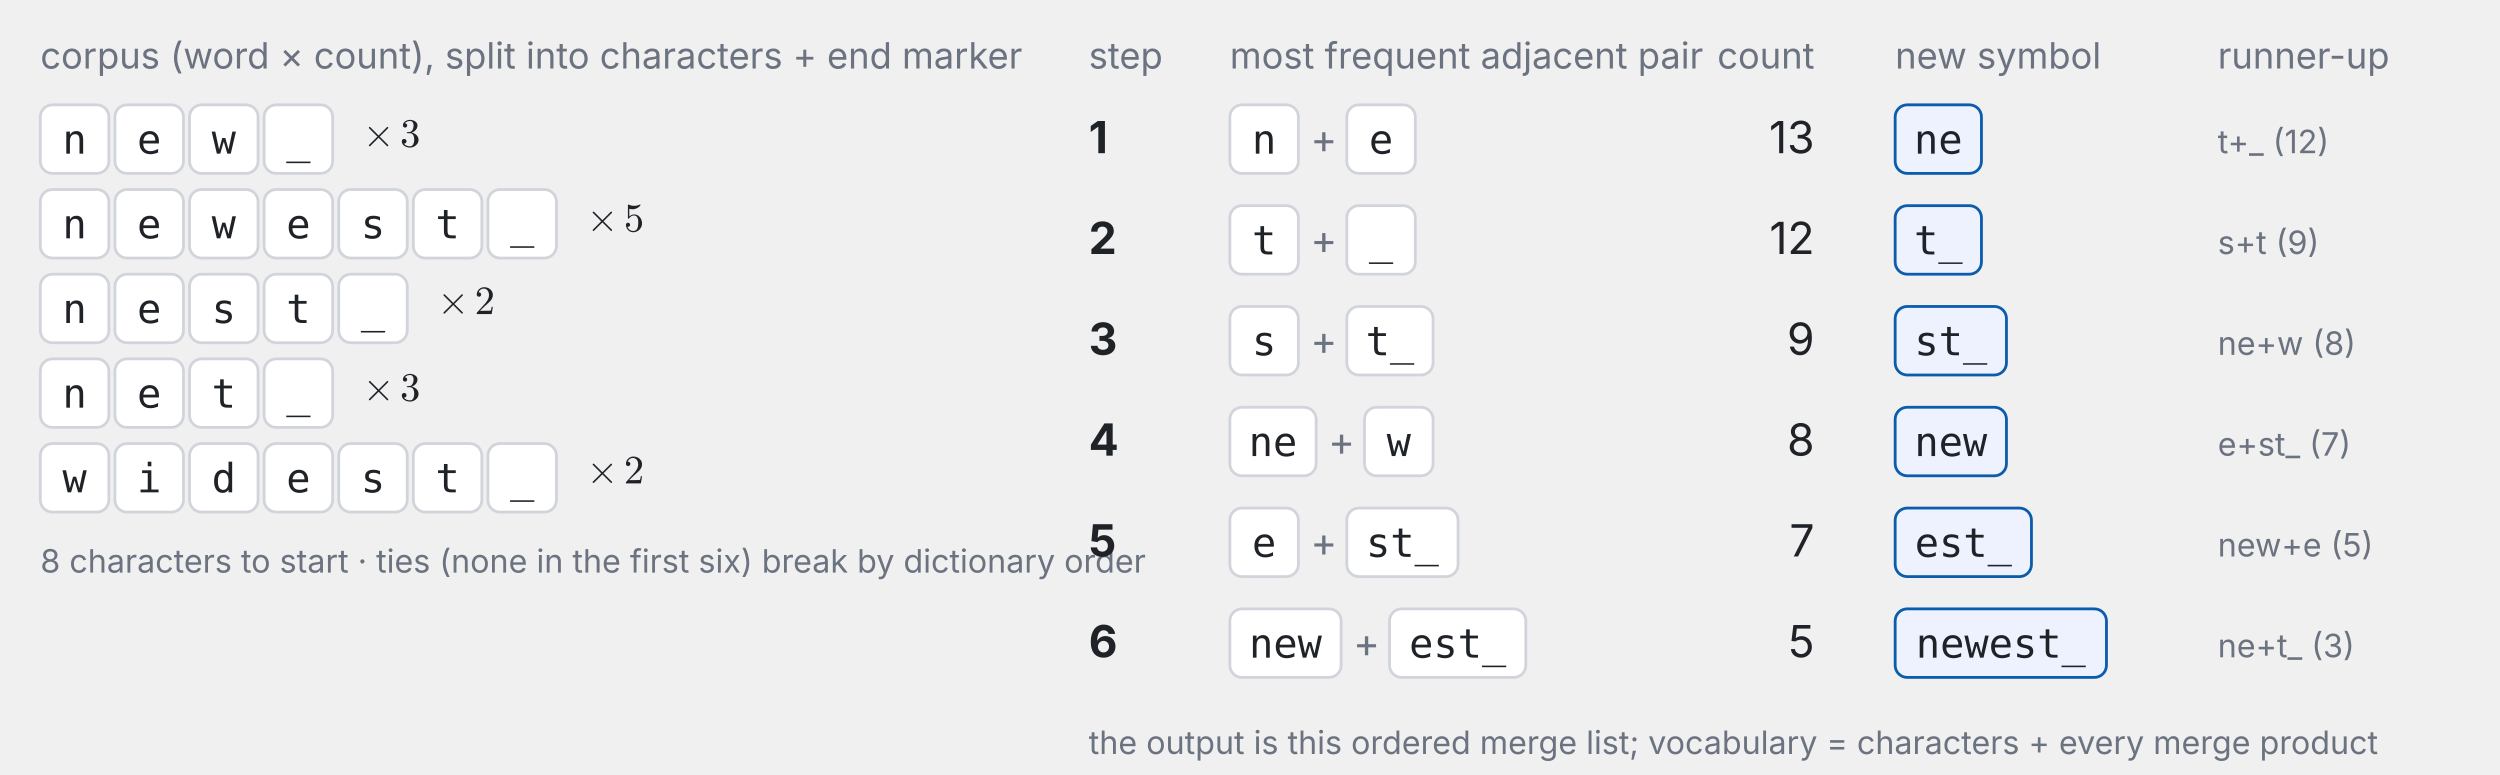
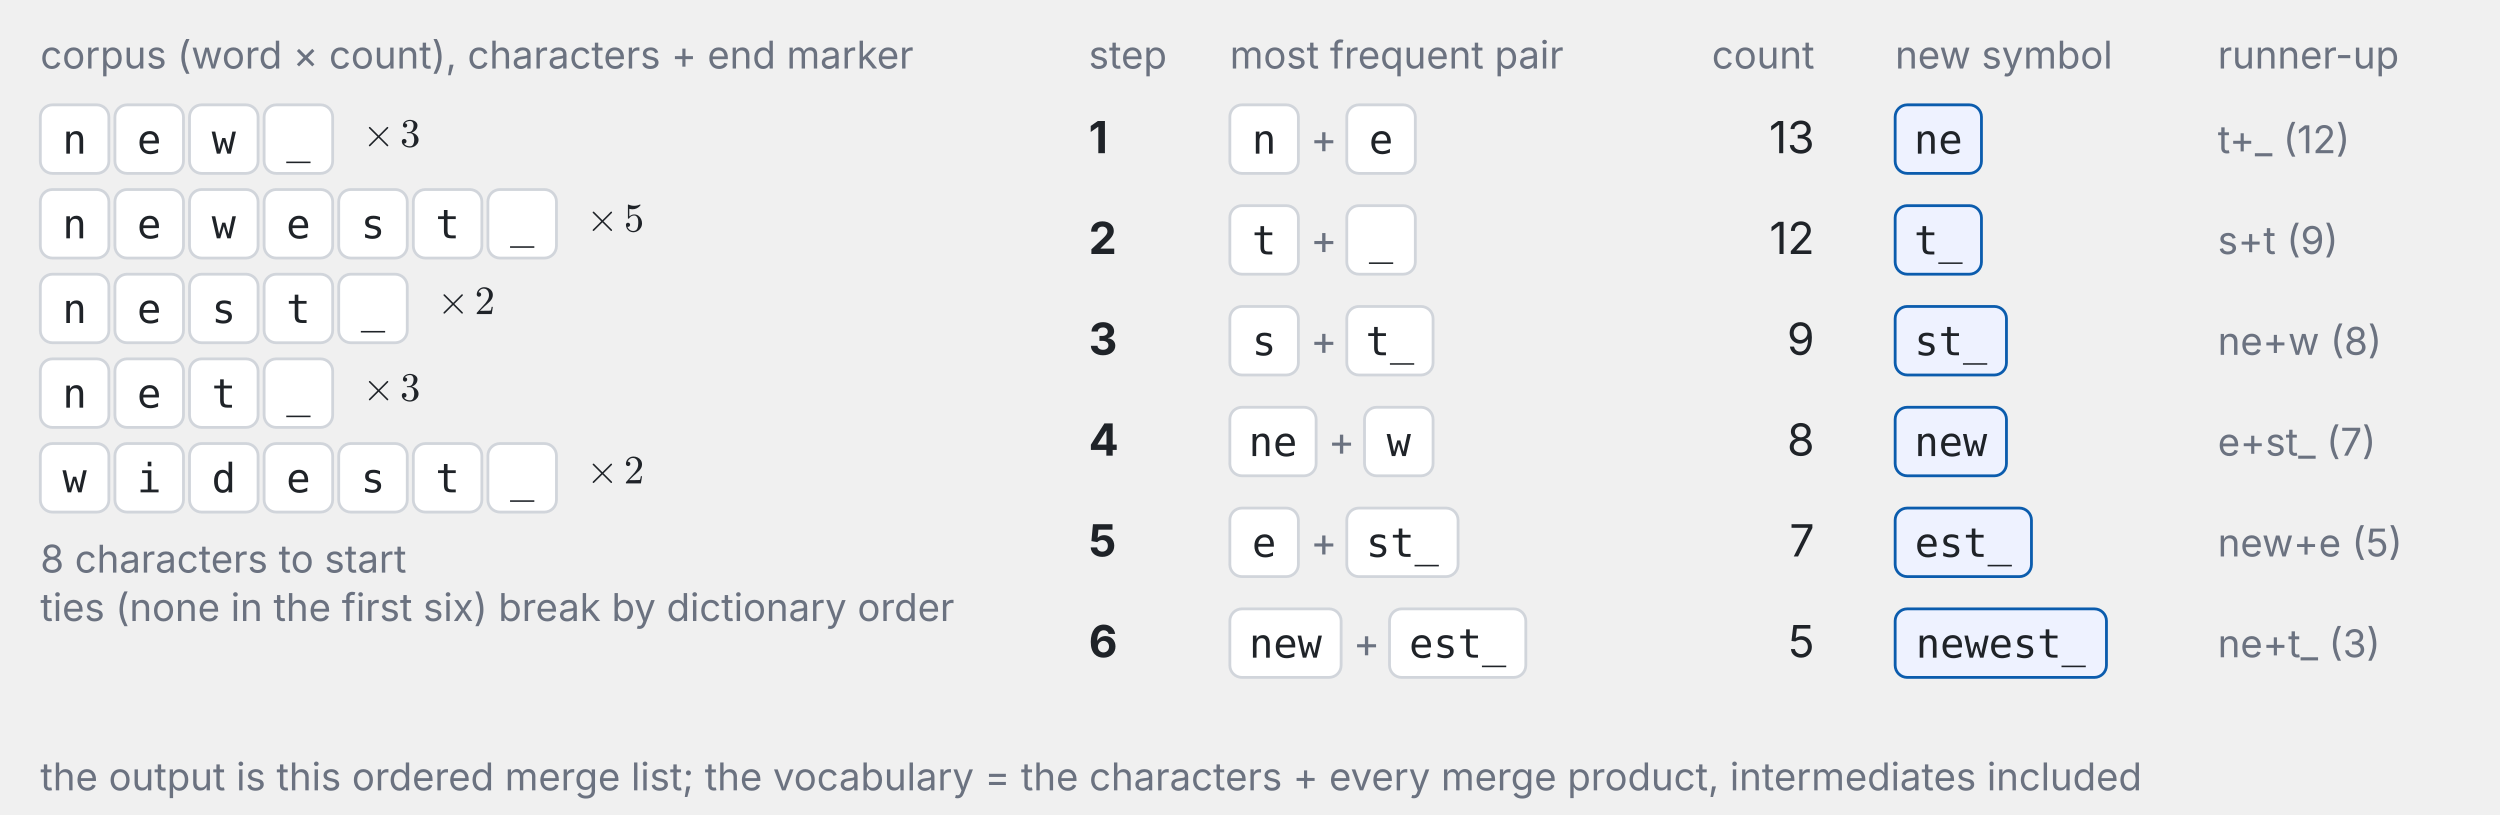
- <svg xmlns="http://www.w3.org/2000/svg" xmlns:xlink="http://www.w3.org/1999/xlink" viewBox="0 0 1240 384" width="100%" font-family="-apple-system,BlinkMacSystemFont,Segoe UI,Helvetica Neue,PingFang TC,Noto Sans TC,sans-serif">
+ <svg xmlns="http://www.w3.org/2000/svg" xmlns:xlink="http://www.w3.org/1999/xlink" viewBox="0 0 1240 404" width="100%" font-family="-apple-system,BlinkMacSystemFont,Segoe UI,Helvetica Neue,PingFang TC,Noto Sans TC,sans-serif">
  <defs>
    <marker id="ah-merges" viewBox="0 0 10 10" refX="9" refY="5" markerWidth="7" markerHeight="7" orient="auto-start-reverse">
      <path d="M0,0 L10,5 L0,10 z" fill="#6b7280" />
    </marker>
  </defs>
-   <text x="20" y="34" font-size="18" fill="#6b7280" text-anchor="start" font-weight="400">corpus (word × count), split into characters + end marker</text>
+   <text x="20" y="34" font-size="19" fill="#6b7280" text-anchor="start" font-weight="400">corpus (word × count), characters + end marker</text>
  <rect x="20" y="52" width="34" height="34" rx="6" fill="#fff" stroke="#d1d5db" stroke-width="1.4" />
  <text x="37" y="76.2" font-size="20" fill="#1f2328" text-anchor="middle" font-weight="400" font-family="SF Mono,Menlo,Consolas,monospace">n</text>
  <rect x="57" y="52" width="34" height="34" rx="6" fill="#fff" stroke="#d1d5db" stroke-width="1.4" />
  <text x="74" y="76.2" font-size="20" fill="#1f2328" text-anchor="middle" font-weight="400" font-family="SF Mono,Menlo,Consolas,monospace">e</text>
  <rect x="94" y="52" width="34" height="34" rx="6" fill="#fff" stroke="#d1d5db" stroke-width="1.4" />
  <text x="111" y="76.2" font-size="20" fill="#1f2328" text-anchor="middle" font-weight="400" font-family="SF Mono,Menlo,Consolas,monospace">w</text>
  <rect x="131" y="52" width="34" height="34" rx="6" fill="#fff" stroke="#d1d5db" stroke-width="1.4" />
  <text x="148" y="76.2" font-size="20" fill="#1f2328" text-anchor="middle" font-weight="400" font-family="SF Mono,Menlo,Consolas,monospace">_</text>
  <svg x="180" y="57.644" width="28.6" height="19.356" viewBox="0 0 28.6 19.356">
    <defs>
      <style type="text/css">*{stroke-linejoin: round; stroke-linecap: butt}</style>
    </defs>
    <g id="t5-figure_1">
      <g id="t5-patch_1">
        <path d="M 0 19.356  L 28.6 19.356  L 28.6 0  L 0 0  L 0 19.356  z " style="fill: none" />
      </g>
      <g id="t5-text_1">
        <g style="fill: #1f2328" transform="translate(0 15.19688) scale(0.2 -0.2)">
          <defs>
            <path id="t5-Cmsy10-a3" d="M 941 184  Q 941 234 972 275  L 2303 1600  L 972 2931  Q 941 2963 941 3016  Q 941 3063 978 3103  Q 1016 3144 1069 3144  Q 1113 3144 1166 3103  L 2491 1778  L 3809 3103  Q 3863 3144 3903 3144  Q 3956 3144 3993 3106  Q 4031 3069 4031 3016  Q 4031 2963 4000 2931  L 2669 1600  L 4000 275  Q 4031 234 4031 184  Q 4031 131 3993 93  Q 3956 56 3903 56  Q 3856 56 3809 103  L 2491 1422  L 1166 103  Q 1119 56 1069 56  Q 1016 56 978 97  Q 941 138 941 184  z " transform="scale(0.015625)" />
            <path id="t5-Cmr10-33" d="M 609 494  Q 759 275 1012 169  Q 1266 63 1556 63  Q 1928 63 2084 380  Q 2241 697 2241 1100  Q 2241 1281 2208 1462  Q 2175 1644 2097 1800  Q 2019 1956 1883 2050  Q 1747 2144 1550 2144  L 1125 2144  Q 1069 2144 1069 2203  L 1069 2259  Q 1069 2309 1125 2309  L 1478 2338  Q 1703 2338 1851 2506  Q 2000 2675 2069 2917  Q 2138 3159 2138 3378  Q 2138 3684 1994 3881  Q 1850 4078 1556 4078  Q 1313 4078 1091 3986  Q 869 3894 738 3706  Q 750 3709 759 3711  Q 769 3713 781 3713  Q 925 3713 1022 3613  Q 1119 3513 1119 3372  Q 1119 3234 1022 3134  Q 925 3034 781 3034  Q 641 3034 541 3134  Q 441 3234 441 3372  Q 441 3647 606 3850  Q 772 4053 1033 4158  Q 1294 4263 1556 4263  Q 1750 4263 1965 4205  Q 2181 4147 2356 4039  Q 2531 3931 2642 3762  Q 2753 3594 2753 3378  Q 2753 3109 2633 2881  Q 2513 2653 2303 2487  Q 2094 2322 1844 2241  Q 2122 2188 2372 2031  Q 2622 1875 2773 1631  Q 2925 1388 2925 1106  Q 2925 753 2731 467  Q 2538 181 2222 20  Q 1906 -141 1556 -141  Q 1256 -141 954 -26  Q 653 88 461 316  Q 269 544 269 863  Q 269 1022 375 1128  Q 481 1234 641 1234  Q 744 1234 830 1186  Q 916 1138 964 1050  Q 1013 963 1013 863  Q 1013 706 903 600  Q 794 494 641 494  L 609 494  z " transform="scale(0.015625)" />
          </defs>
          <use xlink:href="#t5-Cmsy10-a3" transform="translate(0 0.390625)" />
          <use xlink:href="#t5-Cmr10-33" transform="translate(92.318 0.390625)" />
        </g>
      </g>
    </g>
  </svg>
  <rect x="20" y="94" width="34" height="34" rx="6" fill="#fff" stroke="#d1d5db" stroke-width="1.4" />
  <text x="37" y="118.2" font-size="20" fill="#1f2328" text-anchor="middle" font-weight="400" font-family="SF Mono,Menlo,Consolas,monospace">n</text>
  <rect x="57" y="94" width="34" height="34" rx="6" fill="#fff" stroke="#d1d5db" stroke-width="1.4" />
  <text x="74" y="118.2" font-size="20" fill="#1f2328" text-anchor="middle" font-weight="400" font-family="SF Mono,Menlo,Consolas,monospace">e</text>
  <rect x="94" y="94" width="34" height="34" rx="6" fill="#fff" stroke="#d1d5db" stroke-width="1.4" />
  <text x="111" y="118.2" font-size="20" fill="#1f2328" text-anchor="middle" font-weight="400" font-family="SF Mono,Menlo,Consolas,monospace">w</text>
  <rect x="131" y="94" width="34" height="34" rx="6" fill="#fff" stroke="#d1d5db" stroke-width="1.4" />
  <text x="148" y="118.2" font-size="20" fill="#1f2328" text-anchor="middle" font-weight="400" font-family="SF Mono,Menlo,Consolas,monospace">e</text>
  <rect x="168" y="94" width="34" height="34" rx="6" fill="#fff" stroke="#d1d5db" stroke-width="1.4" />
  <text x="185" y="118.2" font-size="20" fill="#1f2328" text-anchor="middle" font-weight="400" font-family="SF Mono,Menlo,Consolas,monospace">s</text>
  <rect x="205" y="94" width="34" height="34" rx="6" fill="#fff" stroke="#d1d5db" stroke-width="1.4" />
  <text x="222" y="118.2" font-size="20" fill="#1f2328" text-anchor="middle" font-weight="400" font-family="SF Mono,Menlo,Consolas,monospace">t</text>
  <rect x="242" y="94" width="34" height="34" rx="6" fill="#fff" stroke="#d1d5db" stroke-width="1.4" />
  <text x="259" y="118.2" font-size="20" fill="#1f2328" text-anchor="middle" font-weight="400" font-family="SF Mono,Menlo,Consolas,monospace">_</text>
  <svg x="291" y="99.644" width="28.6" height="19.356" viewBox="0 0 28.6 19.356">
    <defs>
      <style type="text/css">*{stroke-linejoin: round; stroke-linecap: butt}</style>
    </defs>
    <g id="t6-figure_1">
      <g id="t6-patch_1">
        <path d="M 0 19.356  L 28.6 19.356  L 28.6 0  L 0 0  L 0 19.356  z " style="fill: none" />
      </g>
      <g id="t6-text_1">
        <g style="fill: #1f2328" transform="translate(0 15.19688) scale(0.2 -0.2)">
          <defs>
            <path id="t6-Cmsy10-a3" d="M 941 184  Q 941 234 972 275  L 2303 1600  L 972 2931  Q 941 2963 941 3016  Q 941 3063 978 3103  Q 1016 3144 1069 3144  Q 1113 3144 1166 3103  L 2491 1778  L 3809 3103  Q 3863 3144 3903 3144  Q 3956 3144 3993 3106  Q 4031 3069 4031 3016  Q 4031 2963 4000 2931  L 2669 1600  L 4000 275  Q 4031 234 4031 184  Q 4031 131 3993 93  Q 3956 56 3903 56  Q 3856 56 3809 103  L 2491 1422  L 1166 103  Q 1119 56 1069 56  Q 1016 56 978 97  Q 941 138 941 184  z " transform="scale(0.015625)" />
            <path id="t6-Cmr10-35" d="M 556 728  Q 622 541 758 387  Q 894 234 1080 148  Q 1266 63 1466 63  Q 1928 63 2103 422  Q 2278 781 2278 1294  Q 2278 1516 2270 1667  Q 2263 1819 2228 1959  Q 2169 2184 2020 2353  Q 1872 2522 1656 2522  Q 1441 2522 1286 2456  Q 1131 2391 1034 2303  Q 938 2216 863 2119  Q 788 2022 769 2016  L 697 2016  Q 681 2016 657 2036  Q 634 2056 634 2075  L 634 4213  Q 634 4228 654 4245  Q 675 4263 697 4263  L 716 4263  Q 1147 4056 1631 4056  Q 2106 4056 2547 4263  L 2566 4263  Q 2588 4263 2606 4247  Q 2625 4231 2625 4213  L 2625 4153  Q 2625 4122 2613 4122  Q 2394 3831 2064 3668  Q 1734 3506 1381 3506  Q 1125 3506 856 3578  L 856 2369  Q 1069 2541 1236 2614  Q 1403 2688 1663 2688  Q 2016 2688 2295 2484  Q 2575 2281 2725 1954  Q 2875 1628 2875 1288  Q 2875 903 2686 575  Q 2497 247 2172 53  Q 1847 -141 1466 -141  Q 1150 -141 886 21  Q 622 184 470 459  Q 319 734 319 1044  Q 319 1188 412 1278  Q 506 1369 647 1369  Q 788 1369 883 1276  Q 978 1184 978 1044  Q 978 906 883 811  Q 788 716 647 716  Q 625 716 597 720  Q 569 725 556 728  z " transform="scale(0.015625)" />
          </defs>
          <use xlink:href="#t6-Cmsy10-a3" transform="translate(0 0.390625)" />
          <use xlink:href="#t6-Cmr10-35" transform="translate(92.318 0.390625)" />
        </g>
      </g>
    </g>
  </svg>
  <rect x="20" y="136" width="34" height="34" rx="6" fill="#fff" stroke="#d1d5db" stroke-width="1.4" />
  <text x="37" y="160.2" font-size="20" fill="#1f2328" text-anchor="middle" font-weight="400" font-family="SF Mono,Menlo,Consolas,monospace">n</text>
  <rect x="57" y="136" width="34" height="34" rx="6" fill="#fff" stroke="#d1d5db" stroke-width="1.4" />
  <text x="74" y="160.2" font-size="20" fill="#1f2328" text-anchor="middle" font-weight="400" font-family="SF Mono,Menlo,Consolas,monospace">e</text>
  <rect x="94" y="136" width="34" height="34" rx="6" fill="#fff" stroke="#d1d5db" stroke-width="1.4" />
  <text x="111" y="160.2" font-size="20" fill="#1f2328" text-anchor="middle" font-weight="400" font-family="SF Mono,Menlo,Consolas,monospace">s</text>
  <rect x="131" y="136" width="34" height="34" rx="6" fill="#fff" stroke="#d1d5db" stroke-width="1.4" />
  <text x="148" y="160.2" font-size="20" fill="#1f2328" text-anchor="middle" font-weight="400" font-family="SF Mono,Menlo,Consolas,monospace">t</text>
  <rect x="168" y="136" width="34" height="34" rx="6" fill="#fff" stroke="#d1d5db" stroke-width="1.4" />
  <text x="185" y="160.2" font-size="20" fill="#1f2328" text-anchor="middle" font-weight="400" font-family="SF Mono,Menlo,Consolas,monospace">_</text>
  <svg x="217" y="140.644" width="28.6" height="19.356" viewBox="0 0 28.6 19.356">
    <defs>
      <style type="text/css">*{stroke-linejoin: round; stroke-linecap: butt}</style>
    </defs>
    <g id="t7-figure_1">
      <g id="t7-patch_1">
        <path d="M 0 19.356  L 28.6 19.356  L 28.6 0  L 0 0  L 0 19.356  z " style="fill: none" />
      </g>
      <g id="t7-text_1">
        <g style="fill: #1f2328" transform="translate(0 15.19688) scale(0.2 -0.2)">
          <defs>
            <path id="t7-Cmsy10-a3" d="M 941 184  Q 941 234 972 275  L 2303 1600  L 972 2931  Q 941 2963 941 3016  Q 941 3063 978 3103  Q 1016 3144 1069 3144  Q 1113 3144 1166 3103  L 2491 1778  L 3809 3103  Q 3863 3144 3903 3144  Q 3956 3144 3993 3106  Q 4031 3069 4031 3016  Q 4031 2963 4000 2931  L 2669 1600  L 4000 275  Q 4031 234 4031 184  Q 4031 131 3993 93  Q 3956 56 3903 56  Q 3856 56 3809 103  L 2491 1422  L 1166 103  Q 1119 56 1069 56  Q 1016 56 978 97  Q 941 138 941 184  z " transform="scale(0.015625)" />
            <path id="t7-Cmr10-32" d="M 319 0  L 319 172  Q 319 188 331 206  L 1325 1306  Q 1550 1550 1690 1715  Q 1831 1881 1968 2097  Q 2106 2313 2186 2536  Q 2266 2759 2266 3009  Q 2266 3272 2169 3511  Q 2072 3750 1880 3894  Q 1688 4038 1416 4038  Q 1138 4038 916 3870  Q 694 3703 603 3438  Q 628 3444 672 3444  Q 816 3444 917 3347  Q 1019 3250 1019 3097  Q 1019 2950 917 2848  Q 816 2747 672 2747  Q 522 2747 420 2851  Q 319 2956 319 3097  Q 319 3338 409 3548  Q 500 3759 670 3923  Q 841 4088 1055 4175  Q 1269 4263 1509 4263  Q 1875 4263 2190 4108  Q 2506 3953 2690 3670  Q 2875 3388 2875 3009  Q 2875 2731 2753 2481  Q 2631 2231 2440 2026  Q 2250 1822 1953 1562  Q 1656 1303 1563 1216  L 838 519  L 1453 519  Q 1906 519 2211 526  Q 2516 534 2534 550  Q 2609 631 2688 1141  L 2875 1141  L 2694 0  L 319 0  z " transform="scale(0.015625)" />
          </defs>
          <use xlink:href="#t7-Cmsy10-a3" transform="translate(0 0.390625)" />
          <use xlink:href="#t7-Cmr10-32" transform="translate(92.318 0.390625)" />
        </g>
      </g>
    </g>
  </svg>
  <rect x="20" y="178" width="34" height="34" rx="6" fill="#fff" stroke="#d1d5db" stroke-width="1.4" />
  <text x="37" y="202.2" font-size="20" fill="#1f2328" text-anchor="middle" font-weight="400" font-family="SF Mono,Menlo,Consolas,monospace">n</text>
  <rect x="57" y="178" width="34" height="34" rx="6" fill="#fff" stroke="#d1d5db" stroke-width="1.4" />
  <text x="74" y="202.2" font-size="20" fill="#1f2328" text-anchor="middle" font-weight="400" font-family="SF Mono,Menlo,Consolas,monospace">e</text>
  <rect x="94" y="178" width="34" height="34" rx="6" fill="#fff" stroke="#d1d5db" stroke-width="1.4" />
  <text x="111" y="202.2" font-size="20" fill="#1f2328" text-anchor="middle" font-weight="400" font-family="SF Mono,Menlo,Consolas,monospace">t</text>
  <rect x="131" y="178" width="34" height="34" rx="6" fill="#fff" stroke="#d1d5db" stroke-width="1.4" />
  <text x="148" y="202.2" font-size="20" fill="#1f2328" text-anchor="middle" font-weight="400" font-family="SF Mono,Menlo,Consolas,monospace">_</text>
  <svg x="180" y="183.644" width="28.6" height="19.356" viewBox="0 0 28.6 19.356">
    <defs>
      <style type="text/css">*{stroke-linejoin: round; stroke-linecap: butt}</style>
    </defs>
    <g id="t8-figure_1">
      <g id="t8-patch_1">
        <path d="M 0 19.356  L 28.6 19.356  L 28.6 0  L 0 0  L 0 19.356  z " style="fill: none" />
      </g>
      <g id="t8-text_1">
        <g style="fill: #1f2328" transform="translate(0 15.19688) scale(0.2 -0.2)">
          <defs>
            <path id="t8-Cmsy10-a3" d="M 941 184  Q 941 234 972 275  L 2303 1600  L 972 2931  Q 941 2963 941 3016  Q 941 3063 978 3103  Q 1016 3144 1069 3144  Q 1113 3144 1166 3103  L 2491 1778  L 3809 3103  Q 3863 3144 3903 3144  Q 3956 3144 3993 3106  Q 4031 3069 4031 3016  Q 4031 2963 4000 2931  L 2669 1600  L 4000 275  Q 4031 234 4031 184  Q 4031 131 3993 93  Q 3956 56 3903 56  Q 3856 56 3809 103  L 2491 1422  L 1166 103  Q 1119 56 1069 56  Q 1016 56 978 97  Q 941 138 941 184  z " transform="scale(0.015625)" />
            <path id="t8-Cmr10-33" d="M 609 494  Q 759 275 1012 169  Q 1266 63 1556 63  Q 1928 63 2084 380  Q 2241 697 2241 1100  Q 2241 1281 2208 1462  Q 2175 1644 2097 1800  Q 2019 1956 1883 2050  Q 1747 2144 1550 2144  L 1125 2144  Q 1069 2144 1069 2203  L 1069 2259  Q 1069 2309 1125 2309  L 1478 2338  Q 1703 2338 1851 2506  Q 2000 2675 2069 2917  Q 2138 3159 2138 3378  Q 2138 3684 1994 3881  Q 1850 4078 1556 4078  Q 1313 4078 1091 3986  Q 869 3894 738 3706  Q 750 3709 759 3711  Q 769 3713 781 3713  Q 925 3713 1022 3613  Q 1119 3513 1119 3372  Q 1119 3234 1022 3134  Q 925 3034 781 3034  Q 641 3034 541 3134  Q 441 3234 441 3372  Q 441 3647 606 3850  Q 772 4053 1033 4158  Q 1294 4263 1556 4263  Q 1750 4263 1965 4205  Q 2181 4147 2356 4039  Q 2531 3931 2642 3762  Q 2753 3594 2753 3378  Q 2753 3109 2633 2881  Q 2513 2653 2303 2487  Q 2094 2322 1844 2241  Q 2122 2188 2372 2031  Q 2622 1875 2773 1631  Q 2925 1388 2925 1106  Q 2925 753 2731 467  Q 2538 181 2222 20  Q 1906 -141 1556 -141  Q 1256 -141 954 -26  Q 653 88 461 316  Q 269 544 269 863  Q 269 1022 375 1128  Q 481 1234 641 1234  Q 744 1234 830 1186  Q 916 1138 964 1050  Q 1013 963 1013 863  Q 1013 706 903 600  Q 794 494 641 494  L 609 494  z " transform="scale(0.015625)" />
          </defs>
          <use xlink:href="#t8-Cmsy10-a3" transform="translate(0 0.390625)" />
          <use xlink:href="#t8-Cmr10-33" transform="translate(92.318 0.390625)" />
        </g>
      </g>
    </g>
  </svg>
  <rect x="20" y="220" width="34" height="34" rx="6" fill="#fff" stroke="#d1d5db" stroke-width="1.4" />
  <text x="37" y="244.2" font-size="20" fill="#1f2328" text-anchor="middle" font-weight="400" font-family="SF Mono,Menlo,Consolas,monospace">w</text>
  <rect x="57" y="220" width="34" height="34" rx="6" fill="#fff" stroke="#d1d5db" stroke-width="1.4" />
  <text x="74" y="244.2" font-size="20" fill="#1f2328" text-anchor="middle" font-weight="400" font-family="SF Mono,Menlo,Consolas,monospace">i</text>
  <rect x="94" y="220" width="34" height="34" rx="6" fill="#fff" stroke="#d1d5db" stroke-width="1.4" />
  <text x="111" y="244.2" font-size="20" fill="#1f2328" text-anchor="middle" font-weight="400" font-family="SF Mono,Menlo,Consolas,monospace">d</text>
  <rect x="131" y="220" width="34" height="34" rx="6" fill="#fff" stroke="#d1d5db" stroke-width="1.4" />
  <text x="148" y="244.2" font-size="20" fill="#1f2328" text-anchor="middle" font-weight="400" font-family="SF Mono,Menlo,Consolas,monospace">e</text>
  <rect x="168" y="220" width="34" height="34" rx="6" fill="#fff" stroke="#d1d5db" stroke-width="1.4" />
  <text x="185" y="244.2" font-size="20" fill="#1f2328" text-anchor="middle" font-weight="400" font-family="SF Mono,Menlo,Consolas,monospace">s</text>
  <rect x="205" y="220" width="34" height="34" rx="6" fill="#fff" stroke="#d1d5db" stroke-width="1.4" />
  <text x="222" y="244.2" font-size="20" fill="#1f2328" text-anchor="middle" font-weight="400" font-family="SF Mono,Menlo,Consolas,monospace">t</text>
  <rect x="242" y="220" width="34" height="34" rx="6" fill="#fff" stroke="#d1d5db" stroke-width="1.4" />
  <text x="259" y="244.2" font-size="20" fill="#1f2328" text-anchor="middle" font-weight="400" font-family="SF Mono,Menlo,Consolas,monospace">_</text>
  <svg x="291" y="224.644" width="28.6" height="19.356" viewBox="0 0 28.6 19.356">
    <defs>
      <style type="text/css">*{stroke-linejoin: round; stroke-linecap: butt}</style>
    </defs>
    <g id="t9-figure_1">
      <g id="t9-patch_1">
        <path d="M 0 19.356  L 28.6 19.356  L 28.6 0  L 0 0  L 0 19.356  z " style="fill: none" />
      </g>
      <g id="t9-text_1">
        <g style="fill: #1f2328" transform="translate(0 15.19688) scale(0.2 -0.2)">
          <defs>
            <path id="t9-Cmsy10-a3" d="M 941 184  Q 941 234 972 275  L 2303 1600  L 972 2931  Q 941 2963 941 3016  Q 941 3063 978 3103  Q 1016 3144 1069 3144  Q 1113 3144 1166 3103  L 2491 1778  L 3809 3103  Q 3863 3144 3903 3144  Q 3956 3144 3993 3106  Q 4031 3069 4031 3016  Q 4031 2963 4000 2931  L 2669 1600  L 4000 275  Q 4031 234 4031 184  Q 4031 131 3993 93  Q 3956 56 3903 56  Q 3856 56 3809 103  L 2491 1422  L 1166 103  Q 1119 56 1069 56  Q 1016 56 978 97  Q 941 138 941 184  z " transform="scale(0.015625)" />
            <path id="t9-Cmr10-32" d="M 319 0  L 319 172  Q 319 188 331 206  L 1325 1306  Q 1550 1550 1690 1715  Q 1831 1881 1968 2097  Q 2106 2313 2186 2536  Q 2266 2759 2266 3009  Q 2266 3272 2169 3511  Q 2072 3750 1880 3894  Q 1688 4038 1416 4038  Q 1138 4038 916 3870  Q 694 3703 603 3438  Q 628 3444 672 3444  Q 816 3444 917 3347  Q 1019 3250 1019 3097  Q 1019 2950 917 2848  Q 816 2747 672 2747  Q 522 2747 420 2851  Q 319 2956 319 3097  Q 319 3338 409 3548  Q 500 3759 670 3923  Q 841 4088 1055 4175  Q 1269 4263 1509 4263  Q 1875 4263 2190 4108  Q 2506 3953 2690 3670  Q 2875 3388 2875 3009  Q 2875 2731 2753 2481  Q 2631 2231 2440 2026  Q 2250 1822 1953 1562  Q 1656 1303 1563 1216  L 838 519  L 1453 519  Q 1906 519 2211 526  Q 2516 534 2534 550  Q 2609 631 2688 1141  L 2875 1141  L 2694 0  L 319 0  z " transform="scale(0.015625)" />
          </defs>
          <use xlink:href="#t9-Cmsy10-a3" transform="translate(0 0.390625)" />
          <use xlink:href="#t9-Cmr10-32" transform="translate(92.318 0.390625)" />
        </g>
      </g>
    </g>
  </svg>
-   <text x="20" y="284" font-size="16" fill="#6b7280" text-anchor="start" font-weight="400">8 characters to start · ties (none in the first six) break by dictionary order</text>
-   <text x="540" y="34" font-size="18" fill="#6b7280" text-anchor="start" font-weight="400">step</text>
-   <text x="610" y="34" font-size="18" fill="#6b7280" text-anchor="start" font-weight="400">most frequent adjacent pair</text>
-   <text x="900" y="34" font-size="18" fill="#6b7280" text-anchor="end" font-weight="400">count</text>
-   <text x="940" y="34" font-size="18" fill="#6b7280" text-anchor="start" font-weight="400">new symbol</text>
-   <text x="1100" y="34" font-size="18" fill="#6b7280" text-anchor="start" font-weight="400">runner-up</text>
+   <text x="20" y="284" font-size="19" fill="#6b7280" text-anchor="start" font-weight="400">8 characters to start</text>
+   <text x="20" y="308" font-size="19" fill="#6b7280" text-anchor="start" font-weight="400">ties (none in the first six) break by dictionary order</text>
+   <text x="540" y="34" font-size="19" fill="#6b7280" text-anchor="start" font-weight="400">step</text>
+   <text x="610" y="34" font-size="19" fill="#6b7280" text-anchor="start" font-weight="400">most frequent pair</text>
+   <text x="900" y="34" font-size="19" fill="#6b7280" text-anchor="end" font-weight="400">count</text>
+   <text x="940" y="34" font-size="19" fill="#6b7280" text-anchor="start" font-weight="400">new symbol</text>
+   <text x="1100" y="34" font-size="19" fill="#6b7280" text-anchor="start" font-weight="400">runner-up</text>
  <g class="fragment" data-fragment-index="1">
    <text x="540" y="76" font-size="22" fill="#1f2328" text-anchor="start" font-weight="700">1</text>
    <rect x="610" y="52" width="34" height="34" rx="6" fill="#fff" stroke="#d1d5db" stroke-width="1.4" />
    <text x="627" y="76.2" font-size="20" fill="#1f2328" text-anchor="middle" font-weight="400" font-family="SF Mono,Menlo,Consolas,monospace">n</text>
    <text x="650" y="76" font-size="20" fill="#6b7280" text-anchor="start" font-weight="400">+</text>
    <rect x="668" y="52" width="34" height="34" rx="6" fill="#fff" stroke="#d1d5db" stroke-width="1.4" />
    <text x="685" y="76.2" font-size="20" fill="#1f2328" text-anchor="middle" font-weight="400" font-family="SF Mono,Menlo,Consolas,monospace">e</text>
    <text x="900" y="76" font-size="22" fill="#1f2328" text-anchor="end" font-weight="400">13</text>
    <rect x="940" y="52" width="42.8" height="34" rx="6" fill="#eef2ff" stroke="#0b5cad" stroke-width="1.4" />
    <text x="961.4" y="76.2" font-size="20" fill="#1f2328" text-anchor="middle" font-weight="400" font-family="SF Mono,Menlo,Consolas,monospace">ne</text>
-     <text x="1100" y="76" font-size="16" fill="#6b7280" text-anchor="start" font-weight="400">t+_ (12)</text>
+     <text x="1100" y="76" font-size="19" fill="#6b7280" text-anchor="start" font-weight="400">t+_ (12)</text>
  </g>
  <g class="fragment" data-fragment-index="2">
    <text x="540" y="126" font-size="22" fill="#1f2328" text-anchor="start" font-weight="700">2</text>
    <rect x="610" y="102" width="34" height="34" rx="6" fill="#fff" stroke="#d1d5db" stroke-width="1.4" />
    <text x="627" y="126.2" font-size="20" fill="#1f2328" text-anchor="middle" font-weight="400" font-family="SF Mono,Menlo,Consolas,monospace">t</text>
    <text x="650" y="126" font-size="20" fill="#6b7280" text-anchor="start" font-weight="400">+</text>
    <rect x="668" y="102" width="34" height="34" rx="6" fill="#fff" stroke="#d1d5db" stroke-width="1.4" />
    <text x="685" y="126.2" font-size="20" fill="#1f2328" text-anchor="middle" font-weight="400" font-family="SF Mono,Menlo,Consolas,monospace">_</text>
    <text x="900" y="126" font-size="22" fill="#1f2328" text-anchor="end" font-weight="400">12</text>
    <rect x="940" y="102" width="42.8" height="34" rx="6" fill="#eef2ff" stroke="#0b5cad" stroke-width="1.4" />
    <text x="961.4" y="126.2" font-size="20" fill="#1f2328" text-anchor="middle" font-weight="400" font-family="SF Mono,Menlo,Consolas,monospace">t_</text>
-     <text x="1100" y="126" font-size="16" fill="#6b7280" text-anchor="start" font-weight="400">s+t (9)</text>
+     <text x="1100" y="126" font-size="19" fill="#6b7280" text-anchor="start" font-weight="400">s+t (9)</text>
  </g>
  <g class="fragment" data-fragment-index="3">
    <text x="540" y="176" font-size="22" fill="#1f2328" text-anchor="start" font-weight="700">3</text>
    <rect x="610" y="152" width="34" height="34" rx="6" fill="#fff" stroke="#d1d5db" stroke-width="1.4" />
    <text x="627" y="176.2" font-size="20" fill="#1f2328" text-anchor="middle" font-weight="400" font-family="SF Mono,Menlo,Consolas,monospace">s</text>
    <text x="650" y="176" font-size="20" fill="#6b7280" text-anchor="start" font-weight="400">+</text>
    <rect x="668" y="152" width="42.8" height="34" rx="6" fill="#fff" stroke="#d1d5db" stroke-width="1.4" />
    <text x="689.4" y="176.2" font-size="20" fill="#1f2328" text-anchor="middle" font-weight="400" font-family="SF Mono,Menlo,Consolas,monospace">t_</text>
    <text x="900" y="176" font-size="22" fill="#1f2328" text-anchor="end" font-weight="400">9</text>
    <rect x="940" y="152" width="55.2" height="34" rx="6" fill="#eef2ff" stroke="#0b5cad" stroke-width="1.4" />
    <text x="967.6" y="176.2" font-size="20" fill="#1f2328" text-anchor="middle" font-weight="400" font-family="SF Mono,Menlo,Consolas,monospace">st_</text>
-     <text x="1100" y="176" font-size="16" fill="#6b7280" text-anchor="start" font-weight="400">ne+w (8)</text>
+     <text x="1100" y="176" font-size="19" fill="#6b7280" text-anchor="start" font-weight="400">ne+w (8)</text>
  </g>
  <g class="fragment" data-fragment-index="4">
    <text x="540" y="226" font-size="22" fill="#1f2328" text-anchor="start" font-weight="700">4</text>
    <rect x="610" y="202" width="42.8" height="34" rx="6" fill="#fff" stroke="#d1d5db" stroke-width="1.4" />
    <text x="631.4" y="226.2" font-size="20" fill="#1f2328" text-anchor="middle" font-weight="400" font-family="SF Mono,Menlo,Consolas,monospace">ne</text>
    <text x="658.8" y="226" font-size="20" fill="#6b7280" text-anchor="start" font-weight="400">+</text>
    <rect x="676.8" y="202" width="34" height="34" rx="6" fill="#fff" stroke="#d1d5db" stroke-width="1.4" />
    <text x="693.8" y="226.2" font-size="20" fill="#1f2328" text-anchor="middle" font-weight="400" font-family="SF Mono,Menlo,Consolas,monospace">w</text>
    <text x="900" y="226" font-size="22" fill="#1f2328" text-anchor="end" font-weight="400">8</text>
    <rect x="940" y="202" width="55.2" height="34" rx="6" fill="#eef2ff" stroke="#0b5cad" stroke-width="1.4" />
    <text x="967.6" y="226.2" font-size="20" fill="#1f2328" text-anchor="middle" font-weight="400" font-family="SF Mono,Menlo,Consolas,monospace">new</text>
-     <text x="1100" y="226" font-size="16" fill="#6b7280" text-anchor="start" font-weight="400">e+st_ (7)</text>
+     <text x="1100" y="226" font-size="19" fill="#6b7280" text-anchor="start" font-weight="400">e+st_ (7)</text>
  </g>
  <g class="fragment" data-fragment-index="5">
    <text x="540" y="276" font-size="22" fill="#1f2328" text-anchor="start" font-weight="700">5</text>
    <rect x="610" y="252" width="34" height="34" rx="6" fill="#fff" stroke="#d1d5db" stroke-width="1.4" />
    <text x="627" y="276.2" font-size="20" fill="#1f2328" text-anchor="middle" font-weight="400" font-family="SF Mono,Menlo,Consolas,monospace">e</text>
    <text x="650" y="276" font-size="20" fill="#6b7280" text-anchor="start" font-weight="400">+</text>
    <rect x="668" y="252" width="55.2" height="34" rx="6" fill="#fff" stroke="#d1d5db" stroke-width="1.4" />
    <text x="695.6" y="276.2" font-size="20" fill="#1f2328" text-anchor="middle" font-weight="400" font-family="SF Mono,Menlo,Consolas,monospace">st_</text>
    <text x="900" y="276" font-size="22" fill="#1f2328" text-anchor="end" font-weight="400">7</text>
    <rect x="940" y="252" width="67.6" height="34" rx="6" fill="#eef2ff" stroke="#0b5cad" stroke-width="1.4" />
    <text x="973.8" y="276.2" font-size="20" fill="#1f2328" text-anchor="middle" font-weight="400" font-family="SF Mono,Menlo,Consolas,monospace">est_</text>
-     <text x="1100" y="276" font-size="16" fill="#6b7280" text-anchor="start" font-weight="400">new+e (5)</text>
+     <text x="1100" y="276" font-size="19" fill="#6b7280" text-anchor="start" font-weight="400">new+e (5)</text>
  </g>
  <g class="fragment" data-fragment-index="6">
    <text x="540" y="326" font-size="22" fill="#1f2328" text-anchor="start" font-weight="700">6</text>
    <rect x="610" y="302" width="55.2" height="34" rx="6" fill="#fff" stroke="#d1d5db" stroke-width="1.4" />
    <text x="637.6" y="326.2" font-size="20" fill="#1f2328" text-anchor="middle" font-weight="400" font-family="SF Mono,Menlo,Consolas,monospace">new</text>
    <text x="671.2" y="326" font-size="20" fill="#6b7280" text-anchor="start" font-weight="400">+</text>
    <rect x="689.2" y="302" width="67.6" height="34" rx="6" fill="#fff" stroke="#d1d5db" stroke-width="1.4" />
    <text x="723" y="326.2" font-size="20" fill="#1f2328" text-anchor="middle" font-weight="400" font-family="SF Mono,Menlo,Consolas,monospace">est_</text>
    <text x="900" y="326" font-size="22" fill="#1f2328" text-anchor="end" font-weight="400">5</text>
    <rect x="940" y="302" width="104.8" height="34" rx="6" fill="#eef2ff" stroke="#0b5cad" stroke-width="1.4" />
    <text x="992.4" y="326.2" font-size="20" fill="#1f2328" text-anchor="middle" font-weight="400" font-family="SF Mono,Menlo,Consolas,monospace">newest_</text>
-     <text x="1100" y="326" font-size="16" fill="#6b7280" text-anchor="start" font-weight="400">ne+t_ (3)</text>
-   </g>
-   <text x="540" y="374" font-size="16" fill="#6b7280" text-anchor="start" font-weight="400">the output is this ordered merge list; vocabulary = characters + every merge product</text>
+     <text x="1100" y="326" font-size="19" fill="#6b7280" text-anchor="start" font-weight="400">ne+t_ (3)</text>
+   </g>
+   <text x="20" y="392" font-size="19" fill="#6b7280" text-anchor="start" font-weight="400">the output is this ordered merge list; the vocabulary = the characters + every merge product, intermediates included</text>
</svg>
